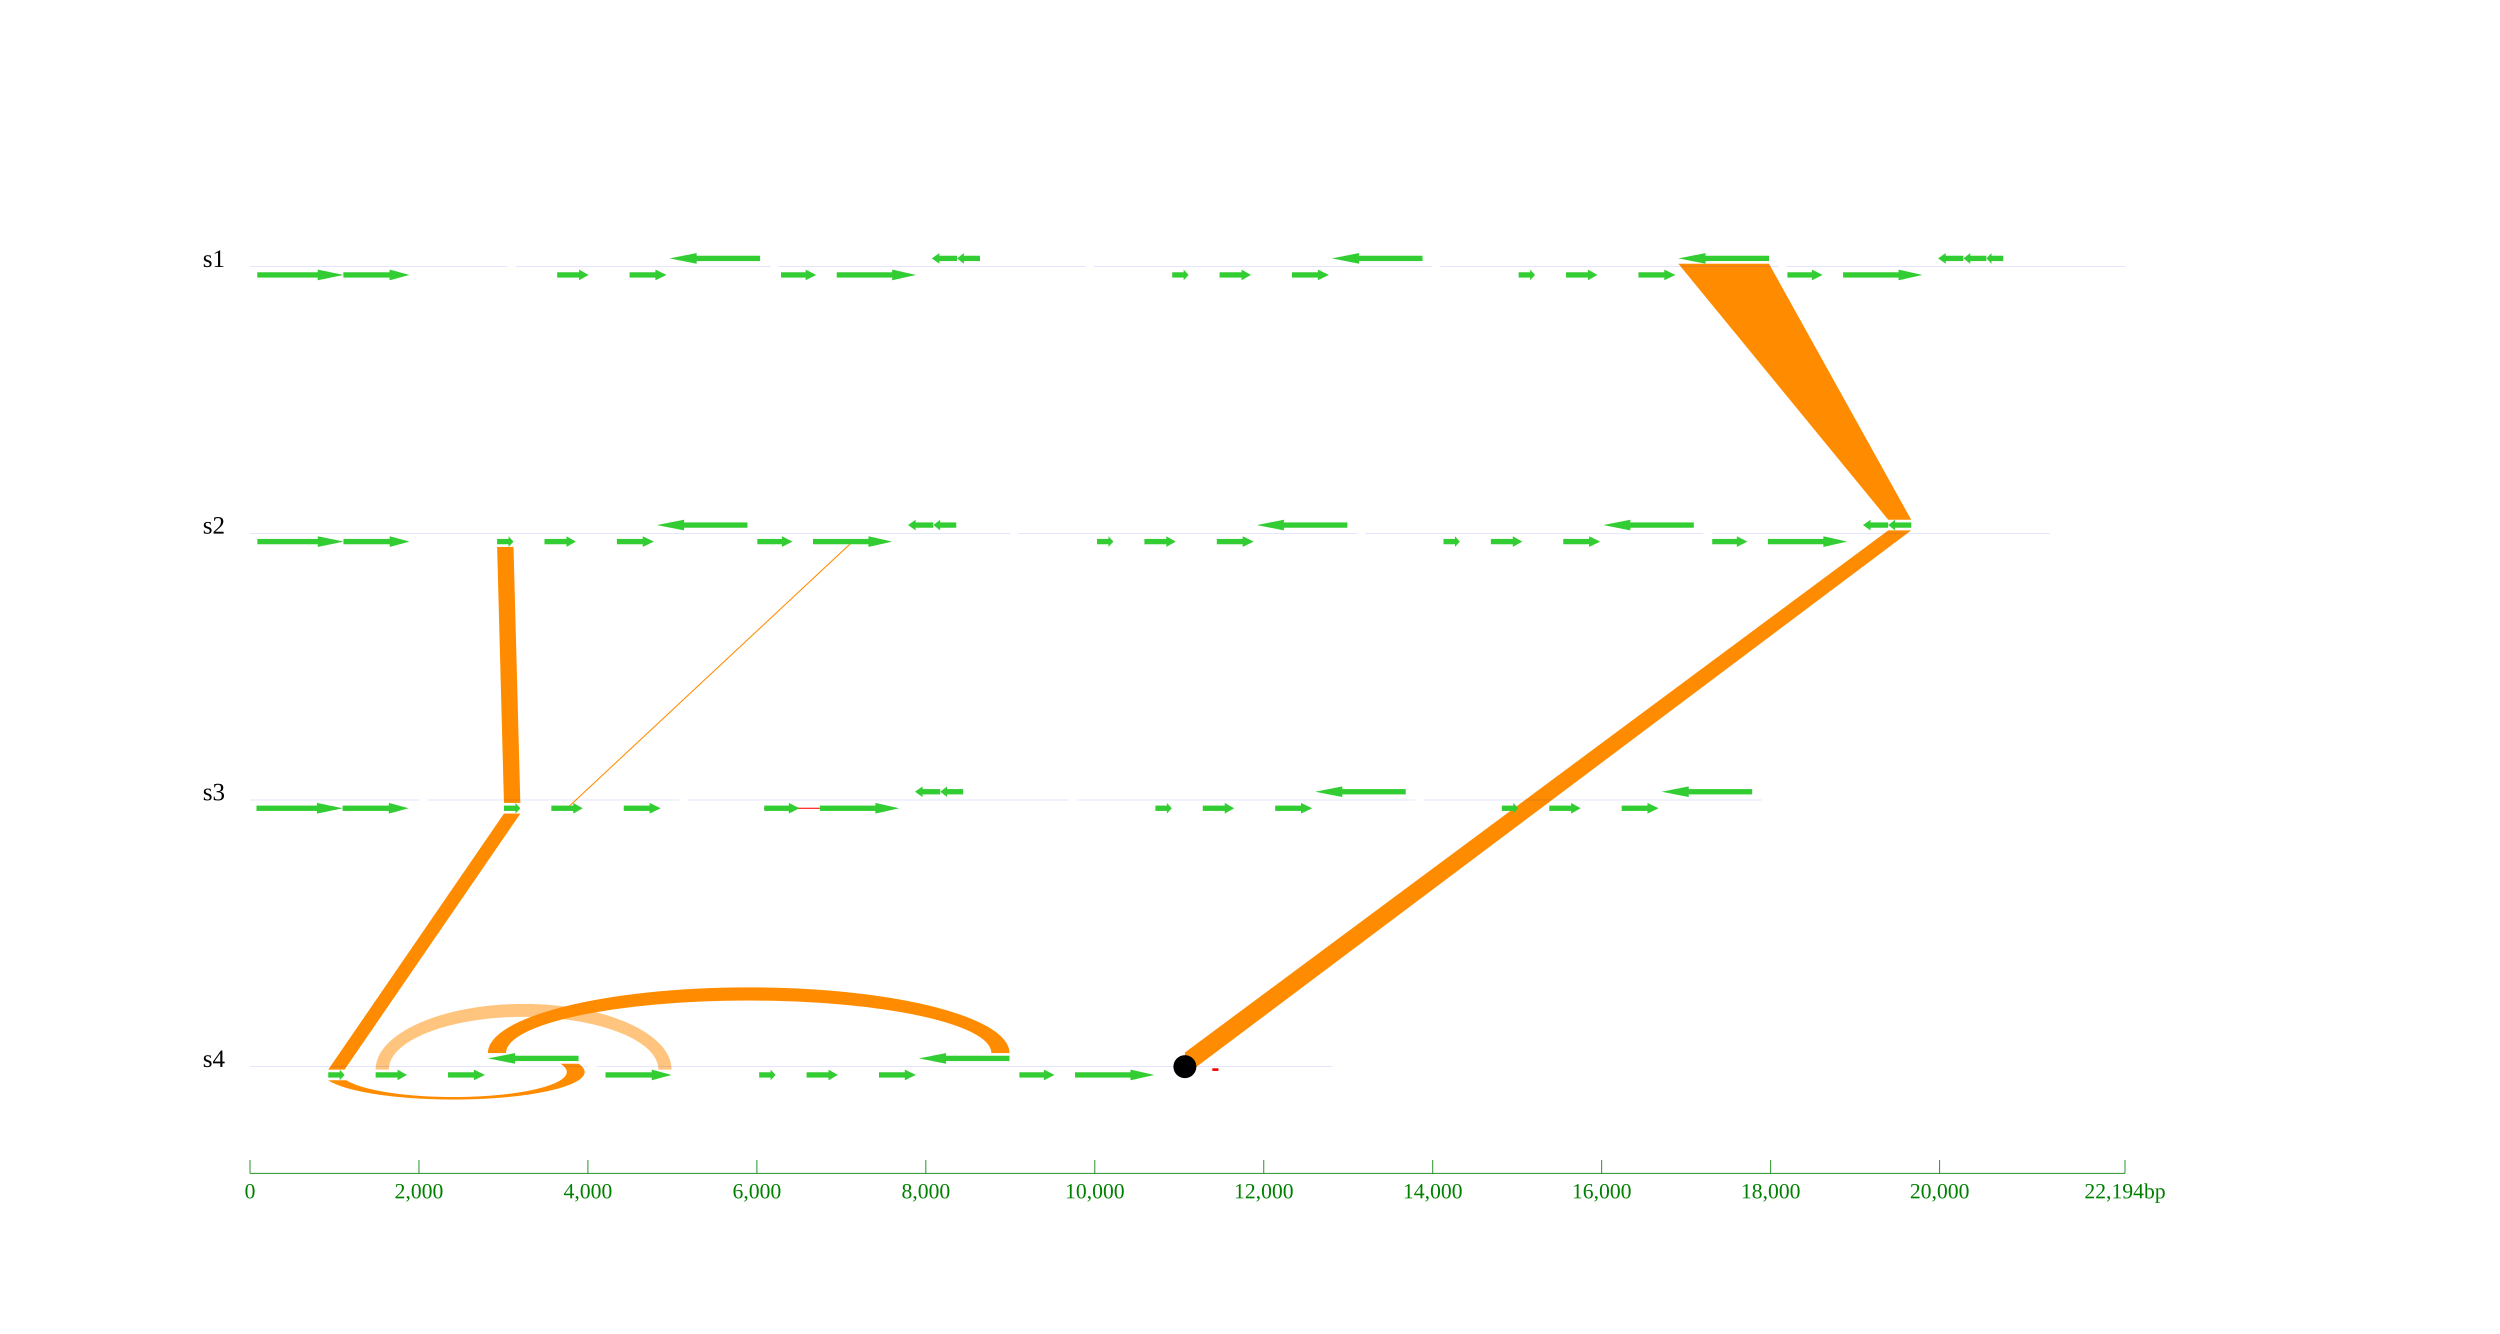
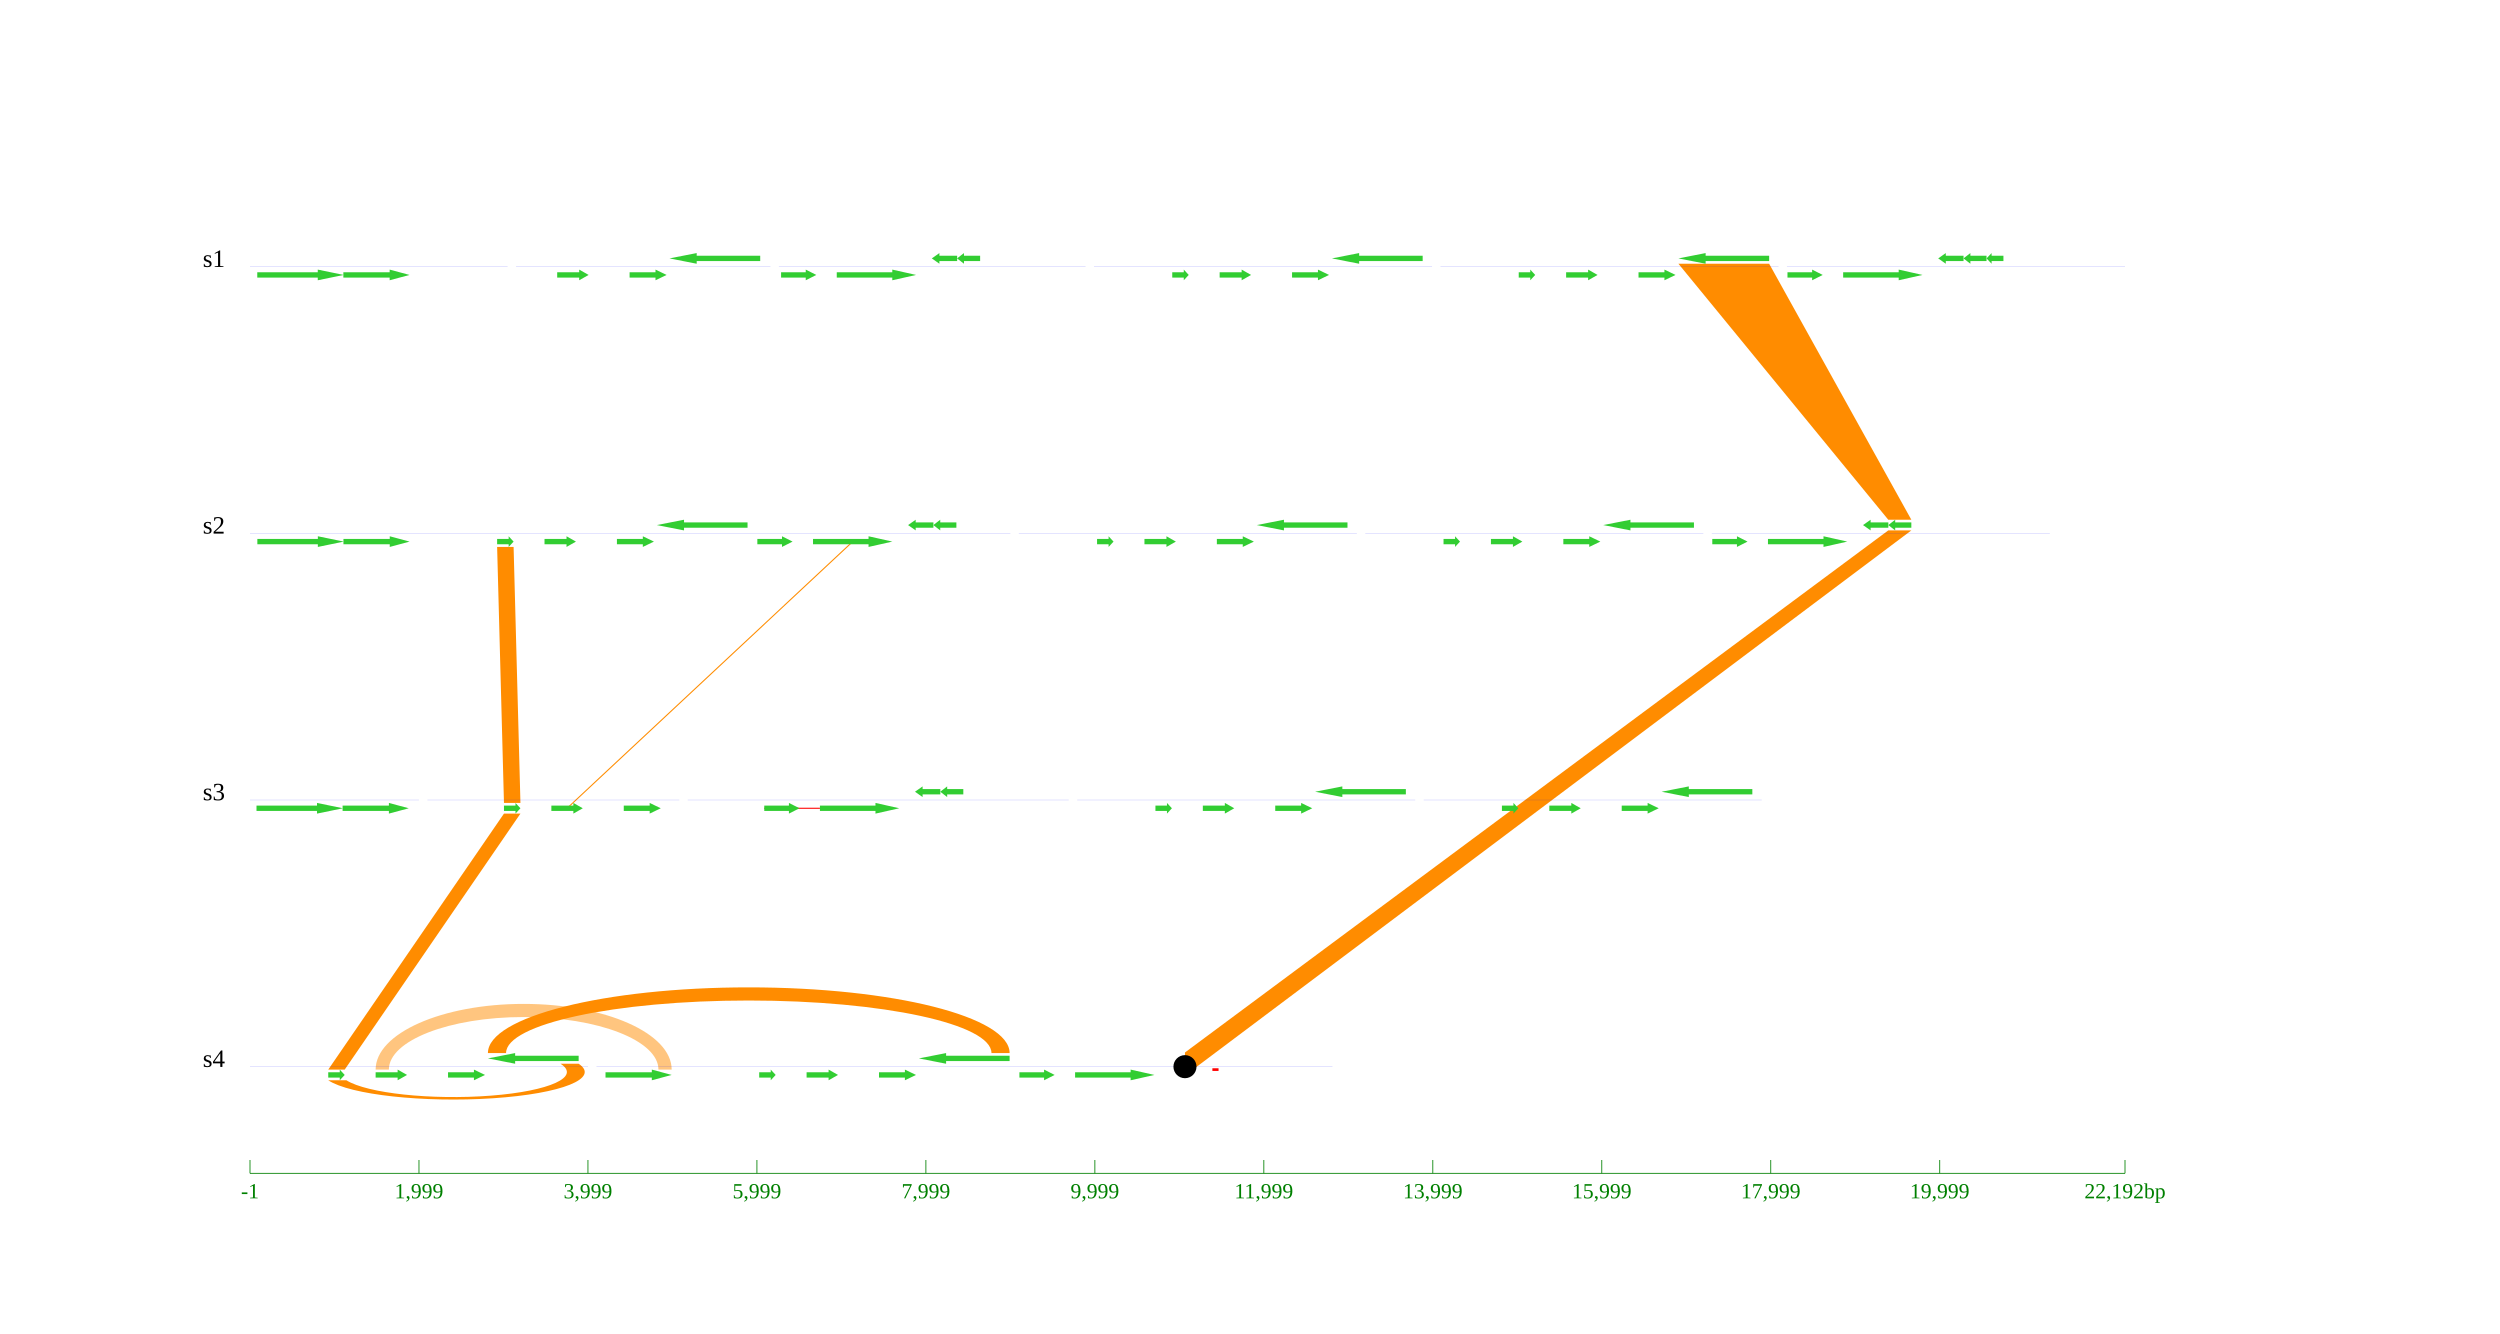
<svg xmlns="http://www.w3.org/2000/svg" version="1.1" width="1500" height="800" style="background-color:white;">
  <text x="135" y="160.16" font-size="15px" fill="black" text-anchor="end">s1</text>
  <text x="135" y="320.16" font-size="15px" fill="black" text-anchor="end">s2</text>
  <text x="135" y="480.16" font-size="15px" fill="black" text-anchor="end">s3</text>
  <text x="135" y="640.16" font-size="15px" fill="black" text-anchor="end">s4</text>
  <line x1="150" y1="704" x2="1275" y2="704" style="stroke:green;stroke-width:0.5" />
  <line x1="150" y1="696" x2="150" y2="704" style="stroke:green;stroke-width:0.5;opacity:1" />
-   <text x="150" y="719" font-size="13px" fill="green" text-anchor="middle" font-family="Times New Roman">0</text>
-   <line x1="251.379" y1="696" x2="251.379" y2="704" style="stroke:green;stroke-width:0.5;opacity:1" />
-   <text x="251.379" y="719" font-size="13px" fill="green" text-anchor="middle" font-family="Times New Roman">2,000</text>
-   <line x1="352.758" y1="696" x2="352.758" y2="704" style="stroke:green;stroke-width:0.5;opacity:1" />
-   <text x="352.758" y="719" font-size="13px" fill="green" text-anchor="middle" font-family="Times New Roman">4,000</text>
-   <line x1="454.136" y1="696" x2="454.136" y2="704" style="stroke:green;stroke-width:0.5;opacity:1" />
-   <text x="454.136" y="719" font-size="13px" fill="green" text-anchor="middle" font-family="Times New Roman">6,000</text>
-   <line x1="555.515" y1="696" x2="555.515" y2="704" style="stroke:green;stroke-width:0.5;opacity:1" />
-   <text x="555.515" y="719" font-size="13px" fill="green" text-anchor="middle" font-family="Times New Roman">8,000</text>
-   <line x1="656.894" y1="696" x2="656.894" y2="704" style="stroke:green;stroke-width:0.5;opacity:1" />
-   <text x="656.894" y="719" font-size="13px" fill="green" text-anchor="middle" font-family="Times New Roman">10,000</text>
-   <line x1="758.273" y1="696" x2="758.273" y2="704" style="stroke:green;stroke-width:0.5;opacity:1" />
-   <text x="758.273" y="719" font-size="13px" fill="green" text-anchor="middle" font-family="Times New Roman">12,000</text>
-   <line x1="859.651" y1="696" x2="859.651" y2="704" style="stroke:green;stroke-width:0.5;opacity:1" />
-   <text x="859.651" y="719" font-size="13px" fill="green" text-anchor="middle" font-family="Times New Roman">14,000</text>
-   <line x1="961.03" y1="696" x2="961.03" y2="704" style="stroke:green;stroke-width:0.5;opacity:1" />
-   <text x="961.03" y="719" font-size="13px" fill="green" text-anchor="middle" font-family="Times New Roman">16,000</text>
-   <line x1="1062.409" y1="696" x2="1062.409" y2="704" style="stroke:green;stroke-width:0.5;opacity:1" />
-   <text x="1062.409" y="719" font-size="13px" fill="green" text-anchor="middle" font-family="Times New Roman">18,000</text>
-   <line x1="1163.788" y1="696" x2="1163.788" y2="704" style="stroke:green;stroke-width:0.5;opacity:1" />
-   <text x="1163.788" y="719" font-size="13px" fill="green" text-anchor="middle" font-family="Times New Roman">20,000</text>
+   <text x="150" y="719" font-size="13px" fill="green" text-anchor="middle" font-family="Times New Roman">-1</text>
+   <line x1="251.383" y1="696" x2="251.383" y2="704" style="stroke:green;stroke-width:0.5;opacity:1" />
+   <text x="251.383" y="719" font-size="13px" fill="green" text-anchor="middle" font-family="Times New Roman">1,999</text>
+   <line x1="352.767" y1="696" x2="352.767" y2="704" style="stroke:green;stroke-width:0.5;opacity:1" />
+   <text x="352.767" y="719" font-size="13px" fill="green" text-anchor="middle" font-family="Times New Roman">3,999</text>
+   <line x1="454.15" y1="696" x2="454.15" y2="704" style="stroke:green;stroke-width:0.5;opacity:1" />
+   <text x="454.15" y="719" font-size="13px" fill="green" text-anchor="middle" font-family="Times New Roman">5,999</text>
+   <line x1="555.533" y1="696" x2="555.533" y2="704" style="stroke:green;stroke-width:0.5;opacity:1" />
+   <text x="555.533" y="719" font-size="13px" fill="green" text-anchor="middle" font-family="Times New Roman">7,999</text>
+   <line x1="656.917" y1="696" x2="656.917" y2="704" style="stroke:green;stroke-width:0.5;opacity:1" />
+   <text x="656.917" y="719" font-size="13px" fill="green" text-anchor="middle" font-family="Times New Roman">9,999</text>
+   <line x1="758.3" y1="696" x2="758.3" y2="704" style="stroke:green;stroke-width:0.5;opacity:1" />
+   <text x="758.3" y="719" font-size="13px" fill="green" text-anchor="middle" font-family="Times New Roman">11,999</text>
+   <line x1="859.683" y1="696" x2="859.683" y2="704" style="stroke:green;stroke-width:0.5;opacity:1" />
+   <text x="859.683" y="719" font-size="13px" fill="green" text-anchor="middle" font-family="Times New Roman">13,999</text>
+   <line x1="961.067" y1="696" x2="961.067" y2="704" style="stroke:green;stroke-width:0.5;opacity:1" />
+   <text x="961.067" y="719" font-size="13px" fill="green" text-anchor="middle" font-family="Times New Roman">15,999</text>
+   <line x1="1062.45" y1="696" x2="1062.45" y2="704" style="stroke:green;stroke-width:0.5;opacity:1" />
+   <text x="1062.45" y="719" font-size="13px" fill="green" text-anchor="middle" font-family="Times New Roman">17,999</text>
+   <line x1="1163.833" y1="696" x2="1163.833" y2="704" style="stroke:green;stroke-width:0.5;opacity:1" />
+   <text x="1163.833" y="719" font-size="13px" fill="green" text-anchor="middle" font-family="Times New Roman">19,999</text>
  <line x1="1275" y1="696" x2="1275" y2="704" style="stroke:green;stroke-width:0.5;opacity:1" />
-   <text x="1275" y="719" font-size="13px" fill="green" text-anchor="middle" font-family="Times New Roman">22,194bp</text>
-   <g>
-     <polygon points="298.266,328.16 308.1,328.16 312.206,481.76 302.372,481.76" style="fill:#FF8C00;stroke:#000000;stroke-width:0;opacity:1" />
-   </g>
-   <g>
-     <path d="M233.303 641.76 L225.375 641.76 A88.782 39.42  0 0 1   402.94 641.76 L395.012 641.76 A80.855 31.536 0 1 0 233.303 641.76 Z" style="fill:#FF8C00;opacity:0.5" />
-   </g>
-   <g>
-     <line x1="458.546" y1="484.96" x2="491.951" y2="484.96" style="fill:red;stroke:red;stroke-width:0.64;opacity:1" />
-   </g>
-   <g>
-     <polygon points="1132.918,318.24 1146.705,318.24 710.929,645.294 710.929,631.506" style="fill:#FF8C00;stroke:#000000;stroke-width:0;opacity:1" />
-   </g>
-   <g>
-     <polygon points="302.372,488.16 312.206,488.16 206.772,641.76 196.938,641.76" style="fill:#FF8C00;stroke:#000000;stroke-width:0;opacity:1" />
-   </g>
-   <g>
-     <path d="M303.619 631.84 L292.741 631.84 A156.478 39.42  0 0 1   605.697 631.84 L594.82 631.84 A145.6 31.536 0 1 0 303.619 631.84 Z" style="fill:#FF8C00;opacity:1" />
-   </g>
-   <g>
-     <line x1="511.567" y1="324.96" x2="340.212" y2="484.96" style="fill:#FF8C00;stroke:#FF8C00;stroke-width:0.64;opacity:1" />
-   </g>
-   <g>
-     <path d="M207.816 648.16 L196.938 648.16 A75.096 15.768  0 1 0   347.131 638.24 L336.253 638.24 A64.218 14.191 0 0 1 207.816 648.16 Z" style="fill:#FF8C00;opacity:1" />
-   </g>
-   <g>
-     <polygon points="1007.005,158.24 1061.395,158.24 1146.705,311.84 1132.918,311.84" style="fill:#FF8C00;stroke:#000000;stroke-width:0;opacity:1" />
-   </g>
-   <g>
-     <rect x="150" y="159.84" width="154.552" height="0.32" style="fill:blue;opacity:0.2" />
-   </g>
-   <g>
-     <rect x="309.621" y="159.84" width="152.626" height="0.32" style="fill:blue;opacity:0.2" />
-   </g>
-   <g>
-     <rect x="467.315" y="159.84" width="184.002" height="0.32" style="fill:blue;opacity:0.2" />
-   </g>
-   <g>
-     <rect x="656.387" y="159.84" width="202.808" height="0.32" style="fill:blue;opacity:0.2" />
-   </g>
-   <g>
-     <rect x="864.264" y="159.84" width="202.808" height="0.32" style="fill:blue;opacity:0.2" />
-   </g>
-   <g>
-     <rect x="1072.141" y="159.84" width="202.808" height="0.32" style="fill:blue;opacity:0.2" />
-   </g>
-   <g>
-     <rect x="150" y="319.84" width="456.204" height="0.32" style="fill:blue;opacity:0.2" />
-   </g>
-   <g>
-     <rect x="611.273" y="319.84" width="202.808" height="0.32" style="fill:blue;opacity:0.2" />
-   </g>
-   <g>
-     <rect x="819.15" y="319.84" width="202.808" height="0.32" style="fill:blue;opacity:0.2" />
-   </g>
-   <g>
-     <rect x="1027.028" y="319.84" width="202.808" height="0.32" style="fill:blue;opacity:0.2" />
-   </g>
-   <g>
-     <rect x="150" y="479.84" width="101.379" height="0.32" style="fill:blue;opacity:0.2" />
-   </g>
-   <g>
-     <rect x="256.448" y="479.84" width="151.105" height="0.32" style="fill:blue;opacity:0.2" />
-   </g>
-   <g>
-     <rect x="412.622" y="479.84" width="228.609" height="0.32" style="fill:blue;opacity:0.2" />
-   </g>
-   <g>
-     <rect x="646.3" y="479.84" width="202.808" height="0.32" style="fill:blue;opacity:0.2" />
-   </g>
-   <g>
-     <rect x="854.177" y="479.84" width="202.808" height="0.32" style="fill:blue;opacity:0.2" />
-   </g>
-   <g>
-     <rect x="150" y="639.84" width="202.808" height="0.32" style="fill:blue;opacity:0.2" />
-   </g>
-   <g>
-     <rect x="357.877" y="639.84" width="354.876" height="0.32" style="fill:blue;opacity:0.2" />
-   </g>
-   <g>
-     <rect x="717.822" y="639.84" width="81.61" height="0.32" style="fill:blue;opacity:0.2" />
-   </g>
-   <g style="fill:none">
-     <polygon points="154.359,163.36 154.359,166.56 190.622,166.56 190.622,168.16 206.164,164.96 190.622,161.76 190.622,163.36" style="fill:rgb(50,205,50);stroke:black;stroke-width:0;opacity:1" />
-   </g>
-   <g style="fill:none">
-     <polygon points="206.012,163.36 206.012,166.56 233.759,166.56 233.759,168.16 245.651,164.96 233.759,161.76 233.759,163.36" style="fill:rgb(50,205,50);stroke:black;stroke-width:0;opacity:1" />
-   </g>
-   <g style="fill:none">
-     <polygon points="334.307,163.36 334.307,166.56 347.471,166.56 347.471,168.16 353.112,164.96 347.471,161.76 347.471,163.36" style="fill:rgb(50,205,50);stroke:black;stroke-width:0;opacity:1" />
-   </g>
-   <g style="fill:none">
-     <polygon points="377.747,163.36 377.747,166.56 393.253,166.56 393.253,168.16 399.899,164.96 393.253,161.76 393.253,163.36" style="fill:rgb(50,205,50);stroke:black;stroke-width:0;opacity:1" />
-   </g>
-   <g style="fill:none">
-     <polygon points="401.673,155.04 417.99,158.24 417.99,156.64 456.062,156.64 456.062,153.44 417.99,153.44 417.99,151.84" style="fill:rgb(50,205,50);stroke:black;stroke-width:0;opacity:1" />
-   </g>
-   <g style="fill:none">
-     <polygon points="468.633,163.36 468.633,166.56 483.394,166.56 483.394,168.16 489.72,164.96 483.394,161.76 483.394,163.36" style="fill:rgb(50,205,50);stroke:black;stroke-width:0;opacity:1" />
-   </g>
-   <g style="fill:none">
-     <polygon points="502.038,163.36 502.038,166.56 535.32,166.56 535.32,168.16 549.584,164.96 535.32,161.76 535.32,163.36" style="fill:rgb(50,205,50);stroke:black;stroke-width:0;opacity:1" />
-   </g>
-   <g style="fill:none">
-     <polygon points="559.063,155.04 563.61,158.24 563.61,156.64 574.219,156.64 574.219,153.44 563.61,153.44 563.61,151.84" style="fill:rgb(50,205,50);stroke:black;stroke-width:0;opacity:1" />
-   </g>
-   <g style="fill:none">
-     <polygon points="574.219,155.04 578.356,158.24 578.356,156.64 588.007,156.64 588.007,153.44 578.356,153.44 578.356,151.84" style="fill:rgb(50,205,50);stroke:black;stroke-width:0;opacity:1" />
-   </g>
-   <g style="fill:none">
-     <polygon points="703.325,163.36 703.325,166.56 710.209,166.56 710.209,168.16 713.159,164.96 710.209,161.76 710.209,163.36" style="fill:rgb(50,205,50);stroke:black;stroke-width:0;opacity:1" />
-   </g>
-   <g style="fill:none">
-     <polygon points="731.762,163.36 731.762,166.56 744.926,166.56 744.926,168.16 750.568,164.96 744.926,161.76 744.926,163.36" style="fill:rgb(50,205,50);stroke:black;stroke-width:0;opacity:1" />
-   </g>
-   <g style="fill:none">
-     <polygon points="775.203,163.36 775.203,166.56 790.709,166.56 790.709,168.16 797.354,164.96 790.709,161.76 790.709,163.36" style="fill:rgb(50,205,50);stroke:black;stroke-width:0;opacity:1" />
-   </g>
-   <g style="fill:none">
-     <polygon points="799.128,155.04 815.445,158.24 815.445,156.64 853.518,156.64 853.518,153.44 815.445,153.44 815.445,151.84" style="fill:rgb(50,205,50);stroke:black;stroke-width:0;opacity:1" />
-   </g>
-   <g style="fill:none">
-     <polygon points="911.202,163.36 911.202,166.56 918.086,166.56 918.086,168.16 921.036,164.96 918.086,161.76 918.086,163.36" style="fill:rgb(50,205,50);stroke:black;stroke-width:0;opacity:1" />
-   </g>
-   <g style="fill:none">
-     <polygon points="939.639,163.36 939.639,166.56 952.803,166.56 952.803,168.16 958.445,164.96 952.803,161.76 952.803,163.36" style="fill:rgb(50,205,50);stroke:black;stroke-width:0;opacity:1" />
-   </g>
-   <g style="fill:none">
-     <polygon points="983.08,163.36 983.08,166.56 998.586,166.56 998.586,168.16 1005.231,164.96 998.586,161.76 998.586,163.36" style="fill:rgb(50,205,50);stroke:black;stroke-width:0;opacity:1" />
-   </g>
-   <g style="fill:none">
-     <polygon points="1007.005,155.04 1023.322,158.24 1023.322,156.64 1061.395,156.64 1061.395,153.44 1023.322,153.44 1023.322,151.84" style="fill:rgb(50,205,50);stroke:black;stroke-width:0;opacity:1" />
-   </g>
-   <g style="fill:none">
-     <polygon points="1072.445,163.36 1072.445,166.56 1087.206,166.56 1087.206,168.16 1093.532,164.96 1087.206,161.76 1087.206,163.36" style="fill:rgb(50,205,50);stroke:black;stroke-width:0;opacity:1" />
-   </g>
-   <g style="fill:none">
-     <polygon points="1105.85,163.36 1105.85,166.56 1139.132,166.56 1139.132,168.16 1153.396,164.96 1139.132,161.76 1139.132,163.36" style="fill:rgb(50,205,50);stroke:black;stroke-width:0;opacity:1" />
-   </g>
-   <g style="fill:none">
-     <polygon points="1162.875,155.04 1167.422,158.24 1167.422,156.64 1178.031,156.64 1178.031,153.44 1167.422,153.44 1167.422,151.84" style="fill:rgb(50,205,50);stroke:black;stroke-width:0;opacity:1" />
-   </g>
-   <g style="fill:none">
-     <polygon points="1178.031,155.04 1182.167,158.24 1182.167,156.64 1191.819,156.64 1191.819,153.44 1182.167,153.44 1182.167,151.84" style="fill:rgb(50,205,50);stroke:black;stroke-width:0;opacity:1" />
-   </g>
-   <g style="fill:none">
-     <polygon points="1191.869,155.04 1194.896,158.24 1194.896,156.64 1201.957,156.64 1201.957,153.44 1194.896,153.44 1194.896,151.84" style="fill:rgb(50,205,50);stroke:black;stroke-width:0;opacity:1" />
-   </g>
-   <g style="fill:none">
-     <polygon points="154.41,323.36 154.41,326.56 190.673,326.56 190.673,328.16 206.215,324.96 190.673,321.76 190.673,323.36" style="fill:rgb(50,205,50);stroke:black;stroke-width:0;opacity:1" />
-   </g>
-   <g style="fill:none">
-     <polygon points="206.062,323.36 206.062,326.56 233.81,326.56 233.81,328.16 245.702,324.96 233.81,321.76 233.81,323.36" style="fill:rgb(50,205,50);stroke:black;stroke-width:0;opacity:1" />
-   </g>
-   <g style="fill:none">
-     <polygon points="298.266,323.36 298.266,326.56 305.15,326.56 305.15,328.16 308.1,324.96 305.15,321.76 305.15,323.36" style="fill:rgb(50,205,50);stroke:black;stroke-width:0;opacity:1" />
-   </g>
-   <g style="fill:none">
-     <polygon points="326.703,323.36 326.703,326.56 339.867,326.56 339.867,328.16 345.509,324.96 339.867,321.76 339.867,323.36" style="fill:rgb(50,205,50);stroke:black;stroke-width:0;opacity:1" />
-   </g>
-   <g style="fill:none">
-     <polygon points="370.144,323.36 370.144,326.56 385.65,326.56 385.65,328.16 392.295,324.96 385.65,321.76 385.65,323.36" style="fill:rgb(50,205,50);stroke:black;stroke-width:0;opacity:1" />
-   </g>
-   <g style="fill:none">
-     <polygon points="394.069,315.04 410.386,318.24 410.386,316.64 448.459,316.64 448.459,313.44 410.386,313.44 410.386,311.84" style="fill:rgb(50,205,50);stroke:black;stroke-width:0;opacity:1" />
-   </g>
-   <g style="fill:none">
-     <polygon points="454.39,323.36 454.39,326.56 469.15,326.56 469.15,328.16 475.476,324.96 469.15,321.76 469.15,323.36" style="fill:rgb(50,205,50);stroke:black;stroke-width:0;opacity:1" />
-   </g>
-   <g style="fill:none">
-     <polygon points="487.794,323.36 487.794,326.56 521.077,326.56 521.077,328.16 535.341,324.96 521.077,321.76 521.077,323.36" style="fill:rgb(50,205,50);stroke:black;stroke-width:0;opacity:1" />
-   </g>
-   <g style="fill:none">
-     <polygon points="544.82,315.04 549.366,318.24 549.366,316.64 559.976,316.64 559.976,313.44 549.366,313.44 549.366,311.84" style="fill:rgb(50,205,50);stroke:black;stroke-width:0;opacity:1" />
-   </g>
-   <g style="fill:none">
-     <polygon points="559.976,315.04 564.112,318.24 564.112,316.64 573.763,316.64 573.763,313.44 564.112,313.44 564.112,311.84" style="fill:rgb(50,205,50);stroke:black;stroke-width:0;opacity:1" />
-   </g>
-   <g style="fill:none">
-     <polygon points="658.212,323.36 658.212,326.56 665.095,326.56 665.095,328.16 668.045,324.96 665.095,321.76 665.095,323.36" style="fill:rgb(50,205,50);stroke:black;stroke-width:0;opacity:1" />
-   </g>
-   <g style="fill:none">
-     <polygon points="686.648,323.36 686.648,326.56 699.812,326.56 699.812,328.16 705.454,324.96 699.812,321.76 699.812,323.36" style="fill:rgb(50,205,50);stroke:black;stroke-width:0;opacity:1" />
-   </g>
-   <g style="fill:none">
-     <polygon points="730.089,323.36 730.089,326.56 745.595,326.56 745.595,328.16 752.24,324.96 745.595,321.76 745.595,323.36" style="fill:rgb(50,205,50);stroke:black;stroke-width:0;opacity:1" />
-   </g>
-   <g style="fill:none">
-     <polygon points="754.015,315.04 770.332,318.24 770.332,316.64 808.404,316.64 808.404,313.44 770.332,313.44 770.332,311.84" style="fill:rgb(50,205,50);stroke:black;stroke-width:0;opacity:1" />
-   </g>
-   <g style="fill:none">
-     <polygon points="866.089,323.36 866.089,326.56 872.972,326.56 872.972,328.16 875.923,324.96 872.972,321.76 872.972,323.36" style="fill:rgb(50,205,50);stroke:black;stroke-width:0;opacity:1" />
-   </g>
-   <g style="fill:none">
-     <polygon points="894.526,323.36 894.526,326.56 907.69,326.56 907.69,328.16 913.331,324.96 907.69,321.76 907.69,323.36" style="fill:rgb(50,205,50);stroke:black;stroke-width:0;opacity:1" />
-   </g>
-   <g style="fill:none">
-     <polygon points="937.966,323.36 937.966,326.56 953.472,326.56 953.472,328.16 960.118,324.96 953.472,321.76 953.472,323.36" style="fill:rgb(50,205,50);stroke:black;stroke-width:0;opacity:1" />
-   </g>
-   <g style="fill:none">
-     <polygon points="961.892,315.04 978.209,318.24 978.209,316.64 1016.281,316.64 1016.281,313.44 978.209,313.44 978.209,311.84" style="fill:rgb(50,205,50);stroke:black;stroke-width:0;opacity:1" />
-   </g>
-   <g style="fill:none">
-     <polygon points="1027.332,323.36 1027.332,326.56 1042.092,326.56 1042.092,328.16 1048.418,324.96 1042.092,321.76 1042.092,323.36" style="fill:rgb(50,205,50);stroke:black;stroke-width:0;opacity:1" />
-   </g>
-   <g style="fill:none">
-     <polygon points="1060.736,323.36 1060.736,326.56 1094.019,326.56 1094.019,328.16 1108.283,324.96 1094.019,321.76 1094.019,323.36" style="fill:rgb(50,205,50);stroke:black;stroke-width:0;opacity:1" />
-   </g>
-   <g style="fill:none">
-     <polygon points="1117.762,315.04 1122.308,318.24 1122.308,316.64 1132.918,316.64 1132.918,313.44 1122.308,313.44 1122.308,311.84" style="fill:rgb(50,205,50);stroke:black;stroke-width:0;opacity:1" />
-   </g>
-   <g style="fill:none">
-     <polygon points="1132.918,315.04 1137.054,318.24 1137.054,316.64 1146.705,316.64 1146.705,313.44 1137.054,313.44 1137.054,311.84" style="fill:rgb(50,205,50);stroke:black;stroke-width:0;opacity:1" />
-   </g>
-   <g style="fill:none">
-     <polygon points="153.903,483.36 153.903,486.56 190.166,486.56 190.166,488.16 205.708,484.96 190.166,481.76 190.166,483.36" style="fill:rgb(50,205,50);stroke:black;stroke-width:0;opacity:1" />
-   </g>
-   <g style="fill:none">
-     <polygon points="205.556,483.36 205.556,486.56 233.303,486.56 233.303,488.16 245.195,484.96 233.303,481.76 233.303,483.36" style="fill:rgb(50,205,50);stroke:black;stroke-width:0;opacity:1" />
-   </g>
-   <g style="fill:none">
-     <polygon points="302.372,483.36 302.372,486.56 309.256,486.56 309.256,488.16 312.206,484.96 309.256,481.76 309.256,483.36" style="fill:rgb(50,205,50);stroke:black;stroke-width:0;opacity:1" />
-   </g>
-   <g style="fill:none">
-     <polygon points="330.809,483.36 330.809,486.56 343.973,486.56 343.973,488.16 349.615,484.96 343.973,481.76 343.973,483.36" style="fill:rgb(50,205,50);stroke:black;stroke-width:0;opacity:1" />
-   </g>
-   <g style="fill:none">
-     <polygon points="374.25,483.36 374.25,486.56 389.756,486.56 389.756,488.16 396.401,484.96 389.756,481.76 389.756,483.36" style="fill:rgb(50,205,50);stroke:black;stroke-width:0;opacity:1" />
-   </g>
-   <g style="fill:none">
-     <polygon points="458.546,483.36 458.546,486.56 473.307,486.56 473.307,488.16 479.633,484.96 473.307,481.76 473.307,483.36" style="fill:rgb(50,205,50);stroke:black;stroke-width:0;opacity:1" />
-   </g>
-   <g style="fill:none">
-     <polygon points="491.951,483.36 491.951,486.56 525.233,486.56 525.233,488.16 539.497,484.96 525.233,481.76 525.233,483.36" style="fill:rgb(50,205,50);stroke:black;stroke-width:0;opacity:1" />
-   </g>
-   <g style="fill:none">
-     <polygon points="548.976,475.04 553.523,478.24 553.523,476.64 564.132,476.64 564.132,473.44 553.523,473.44 553.523,471.84" style="fill:rgb(50,205,50);stroke:black;stroke-width:0;opacity:1" />
-   </g>
-   <g style="fill:none">
-     <polygon points="564.132,475.04 568.268,478.24 568.268,476.64 577.92,476.64 577.92,473.44 568.268,473.44 568.268,471.84" style="fill:rgb(50,205,50);stroke:black;stroke-width:0;opacity:1" />
-   </g>
-   <g style="fill:none">
-     <polygon points="693.238,483.36 693.238,486.56 700.122,486.56 700.122,488.16 703.072,484.96 700.122,481.76 700.122,483.36" style="fill:rgb(50,205,50);stroke:black;stroke-width:0;opacity:1" />
-   </g>
-   <g style="fill:none">
-     <polygon points="721.675,483.36 721.675,486.56 734.839,486.56 734.839,488.16 740.481,484.96 734.839,481.76 734.839,483.36" style="fill:rgb(50,205,50);stroke:black;stroke-width:0;opacity:1" />
-   </g>
-   <g style="fill:none">
-     <polygon points="765.116,483.36 765.116,486.56 780.621,486.56 780.621,488.16 787.267,484.96 780.621,481.76 780.621,483.36" style="fill:rgb(50,205,50);stroke:black;stroke-width:0;opacity:1" />
-   </g>
-   <g style="fill:none">
-     <polygon points="789.041,475.04 805.358,478.24 805.358,476.64 843.431,476.64 843.431,473.44 805.358,473.44 805.358,471.84" style="fill:rgb(50,205,50);stroke:black;stroke-width:0;opacity:1" />
-   </g>
-   <g style="fill:none">
-     <polygon points="901.115,483.36 901.115,486.56 907.999,486.56 907.999,488.16 910.949,484.96 907.999,481.76 907.999,483.36" style="fill:rgb(50,205,50);stroke:black;stroke-width:0;opacity:1" />
-   </g>
-   <g style="fill:none">
-     <polygon points="929.552,483.36 929.552,486.56 942.716,486.56 942.716,488.16 948.358,484.96 942.716,481.76 942.716,483.36" style="fill:rgb(50,205,50);stroke:black;stroke-width:0;opacity:1" />
-   </g>
-   <g style="fill:none">
-     <polygon points="972.993,483.36 972.993,486.56 988.499,486.56 988.499,488.16 995.144,484.96 988.499,481.76 988.499,483.36" style="fill:rgb(50,205,50);stroke:black;stroke-width:0;opacity:1" />
-   </g>
-   <g style="fill:none">
-     <polygon points="996.918,475.04 1013.235,478.24 1013.235,476.64 1051.308,476.64 1051.308,473.44 1013.235,473.44 1013.235,471.84" style="fill:rgb(50,205,50);stroke:black;stroke-width:0;opacity:1" />
-   </g>
-   <g style="fill:none">
-     <polygon points="196.938,643.36 196.938,646.56 203.822,646.56 203.822,648.16 206.772,644.96 203.822,641.76 203.822,643.36" style="fill:rgb(50,205,50);stroke:black;stroke-width:0;opacity:1" />
-   </g>
-   <g style="fill:none">
-     <polygon points="225.375,643.36 225.375,646.56 238.539,646.56 238.539,648.16 244.181,644.96 238.539,641.76 238.539,643.36" style="fill:rgb(50,205,50);stroke:black;stroke-width:0;opacity:1" />
-   </g>
-   <g style="fill:none">
-     <polygon points="268.816,643.36 268.816,646.56 284.322,646.56 284.322,648.16 290.967,644.96 284.322,641.76 284.322,643.36" style="fill:rgb(50,205,50);stroke:black;stroke-width:0;opacity:1" />
-   </g>
-   <g style="fill:none">
-     <polygon points="292.741,635.04 309.058,638.24 309.058,636.64 347.131,636.64 347.131,633.44 309.058,633.44 309.058,631.84" style="fill:rgb(50,205,50);stroke:black;stroke-width:0;opacity:1" />
-   </g>
-   <g style="fill:none">
-     <polygon points="363.301,643.36 363.301,646.56 391.048,646.56 391.048,648.16 402.94,644.96 391.048,641.76 391.048,643.36" style="fill:rgb(50,205,50);stroke:black;stroke-width:0;opacity:1" />
-   </g>
-   <g style="fill:none">
-     <polygon points="455.505,643.36 455.505,646.56 462.388,646.56 462.388,648.16 465.339,644.96 462.388,641.76 462.388,643.36" style="fill:rgb(50,205,50);stroke:black;stroke-width:0;opacity:1" />
-   </g>
-   <g style="fill:none">
-     <polygon points="483.942,643.36 483.942,646.56 497.106,646.56 497.106,648.16 502.747,644.96 497.106,641.76 497.106,643.36" style="fill:rgb(50,205,50);stroke:black;stroke-width:0;opacity:1" />
-   </g>
-   <g style="fill:none">
-     <polygon points="527.382,643.36 527.382,646.56 542.888,646.56 542.888,648.16 549.534,644.96 542.888,641.76 542.888,643.36" style="fill:rgb(50,205,50);stroke:black;stroke-width:0;opacity:1" />
-   </g>
-   <g style="fill:none">
-     <polygon points="551.308,635.04 567.625,638.24 567.625,636.64 605.697,636.64 605.697,633.44 567.625,633.44 567.625,631.84" style="fill:rgb(50,205,50);stroke:black;stroke-width:0;opacity:1" />
-   </g>
-   <g style="fill:none">
-     <polygon points="611.628,643.36 611.628,646.56 626.389,646.56 626.389,648.16 632.715,644.96 626.389,641.76 626.389,643.36" style="fill:rgb(50,205,50);stroke:black;stroke-width:0;opacity:1" />
-   </g>
-   <g style="fill:none">
-     <polygon points="645.032,643.36 645.032,646.56 678.315,646.56 678.315,648.16 692.579,644.96 678.315,641.76 678.315,643.36" style="fill:rgb(50,205,50);stroke:black;stroke-width:0;opacity:1" />
-   </g>
-   <g style="fill:none">
-     <circle cx="710.929" cy="640" r="6.894" stroke="black" stroke-width="0" fill="black" style="opacity:1" />
-   </g>
-   <g style="fill:none">
-     <polygon points="727.403,640.96 727.403,642.56 731.052,642.56 731.052,640.96 " style="fill:red;stroke:black;stroke-width:0;opacity:1" />
+   <text x="1275" y="719" font-size="13px" fill="green" text-anchor="middle" font-family="Times New Roman">22,192bp</text>
+   <g>
+     <polygon points="298.273,328.16 308.158,328.16 312.264,481.76 302.379,481.76" style="fill:#FF8C00;stroke:#000000;stroke-width:0;opacity:1" />
+   </g>
+   <g>
+     <path d="M233.317 641.76 L225.378 641.76 A88.812 39.42  0 0 1   403.002 641.76 L395.064 641.76 A80.873 31.536 0 1 0 233.317 641.76 Z" style="fill:#FF8C00;opacity:0.5" />
+   </g>
+   <g>
+     <line x1="458.56" y1="484.96" x2="491.966" y2="484.96" style="fill:red;stroke:red;stroke-width:0.64;opacity:1" />
+   </g>
+   <g>
+     <polygon points="1132.962,318.24 1146.801,318.24 710.979,645.319 710.979,631.481" style="fill:#FF8C00;stroke:#000000;stroke-width:0;opacity:1" />
+   </g>
+   <g>
+     <polygon points="302.379,488.16 312.264,488.16 206.825,641.76 196.94,641.76" style="fill:#FF8C00;stroke:#000000;stroke-width:0;opacity:1" />
+   </g>
+   <g>
+     <path d="M303.636 631.84 L292.748 631.84 A156.51 39.42  0 0 1   605.769 631.84 L594.88 631.84 A145.622 31.536 0 1 0 303.636 631.84 Z" style="fill:#FF8C00;opacity:1" />
+   </g>
+   <g>
+     <line x1="511.609" y1="324.96" x2="340.246" y2="484.96" style="fill:#FF8C00;stroke:#FF8C00;stroke-width:0.64;opacity:1" />
+   </g>
+   <g>
+     <path d="M207.829 648.16 L196.94 648.16 A75.125 15.768  0 1 0   347.191 638.24 L336.302 638.24 A64.236 14.191 0 0 1 207.829 648.16 Z" style="fill:#FF8C00;opacity:1" />
+   </g>
+   <g>
+     <polygon points="1007.044,158.24 1061.487,158.24 1146.801,311.84 1132.962,311.84" style="fill:#FF8C00;stroke:#000000;stroke-width:0;opacity:1" />
+   </g>
+   <g>
+     <rect x="150" y="159.84" width="154.559" height="0.32" style="fill:blue;opacity:0.2" />
+   </g>
+   <g>
+     <rect x="309.628" y="159.84" width="152.633" height="0.32" style="fill:blue;opacity:0.2" />
+   </g>
+   <g>
+     <rect x="467.33" y="159.84" width="184.011" height="0.32" style="fill:blue;opacity:0.2" />
+   </g>
+   <g>
+     <rect x="656.41" y="159.84" width="202.817" height="0.32" style="fill:blue;opacity:0.2" />
+   </g>
+   <g>
+     <rect x="864.296" y="159.84" width="202.817" height="0.32" style="fill:blue;opacity:0.2" />
+   </g>
+   <g>
+     <rect x="1072.183" y="159.84" width="202.817" height="0.32" style="fill:blue;opacity:0.2" />
+   </g>
+   <g>
+     <rect x="150" y="319.84" width="456.225" height="0.32" style="fill:blue;opacity:0.2" />
+   </g>
+   <g>
+     <rect x="611.294" y="319.84" width="202.817" height="0.32" style="fill:blue;opacity:0.2" />
+   </g>
+   <g>
+     <rect x="819.181" y="319.84" width="202.817" height="0.32" style="fill:blue;opacity:0.2" />
+   </g>
+   <g>
+     <rect x="1027.067" y="319.84" width="202.817" height="0.32" style="fill:blue;opacity:0.2" />
+   </g>
+   <g>
+     <rect x="150" y="479.84" width="101.383" height="0.32" style="fill:blue;opacity:0.2" />
+   </g>
+   <g>
+     <rect x="256.452" y="479.84" width="151.112" height="0.32" style="fill:blue;opacity:0.2" />
+   </g>
+   <g>
+     <rect x="412.633" y="479.84" width="228.619" height="0.32" style="fill:blue;opacity:0.2" />
+   </g>
+   <g>
+     <rect x="646.322" y="479.84" width="202.817" height="0.32" style="fill:blue;opacity:0.2" />
+   </g>
+   <g>
+     <rect x="854.209" y="479.84" width="202.817" height="0.32" style="fill:blue;opacity:0.2" />
+   </g>
+   <g>
+     <rect x="150" y="639.84" width="202.817" height="0.32" style="fill:blue;opacity:0.2" />
+   </g>
+   <g>
+     <rect x="357.886" y="639.84" width="354.892" height="0.32" style="fill:blue;opacity:0.2" />
+   </g>
+   <g>
+     <rect x="717.848" y="639.84" width="81.614" height="0.32" style="fill:blue;opacity:0.2" />
+   </g>
+   <g>
+     <polygon points="154.359,163.36 154.359,166.56 190.66,166.56 190.66,168.16 206.217,164.96 190.66,161.76 190.66,163.36" style="fill:rgb(50,205,50);stroke:black;stroke-width:0;opacity:1" />
+   </g>
+   <g>
+     <polygon points="206.014,163.36 206.014,166.56 233.798,166.56 233.798,168.16 245.706,164.96 233.798,161.76 233.798,163.36" style="fill:rgb(50,205,50);stroke:black;stroke-width:0;opacity:1" />
+   </g>
+   <g>
+     <polygon points="334.315,163.36 334.315,166.56 347.515,166.56 347.515,168.16 353.172,164.96 347.515,161.76 347.515,163.36" style="fill:rgb(50,205,50);stroke:black;stroke-width:0;opacity:1" />
+   </g>
+   <g>
+     <polygon points="377.758,163.36 377.758,166.56 393.3,166.56 393.3,168.16 399.961,164.96 393.3,161.76 393.3,163.36" style="fill:rgb(50,205,50);stroke:black;stroke-width:0;opacity:1" />
+   </g>
+   <g>
+     <polygon points="401.684,155.04 418.017,158.24 418.017,156.64 456.127,156.64 456.127,153.44 418.017,153.44 418.017,151.84" style="fill:rgb(50,205,50);stroke:black;stroke-width:0;opacity:1" />
+   </g>
+   <g>
+     <polygon points="468.648,163.36 468.648,166.56 483.445,166.56 483.445,168.16 489.786,164.96 483.445,161.76 483.445,163.36" style="fill:rgb(50,205,50);stroke:black;stroke-width:0;opacity:1" />
+   </g>
+   <g>
+     <polygon points="502.054,163.36 502.054,166.56 535.373,166.56 535.373,168.16 549.653,164.96 535.373,161.76 535.373,163.36" style="fill:rgb(50,205,50);stroke:black;stroke-width:0;opacity:1" />
+   </g>
+   <g>
+     <polygon points="559.082,155.04 563.644,158.24 563.644,156.64 574.289,156.64 574.289,153.44 563.644,153.44 563.644,151.84" style="fill:rgb(50,205,50);stroke:black;stroke-width:0;opacity:1" />
+   </g>
+   <g>
+     <polygon points="574.238,155.04 578.39,158.24 578.39,156.64 588.077,156.64 588.077,153.44 578.39,153.44 578.39,151.84" style="fill:rgb(50,205,50);stroke:black;stroke-width:0;opacity:1" />
+   </g>
+   <g>
+     <polygon points="703.35,163.36 703.35,166.56 710.27,166.56 710.27,168.16 713.235,164.96 710.27,161.76 710.27,163.36" style="fill:rgb(50,205,50);stroke:black;stroke-width:0;opacity:1" />
+   </g>
+   <g>
+     <polygon points="731.788,163.36 731.788,166.56 744.988,166.56 744.988,168.16 750.645,164.96 744.988,161.76 744.988,163.36" style="fill:rgb(50,205,50);stroke:black;stroke-width:0;opacity:1" />
+   </g>
+   <g>
+     <polygon points="775.231,163.36 775.231,166.56 790.773,166.56 790.773,168.16 797.434,164.96 790.773,161.76 790.773,163.36" style="fill:rgb(50,205,50);stroke:black;stroke-width:0;opacity:1" />
+   </g>
+   <g>
+     <polygon points="799.157,155.04 815.49,158.24 815.49,156.64 853.6,156.64 853.6,153.44 815.49,153.44 815.49,151.84" style="fill:rgb(50,205,50);stroke:black;stroke-width:0;opacity:1" />
+   </g>
+   <g>
+     <polygon points="911.237,163.36 911.237,166.56 918.156,166.56 918.156,168.16 921.122,164.96 918.156,161.76 918.156,163.36" style="fill:rgb(50,205,50);stroke:black;stroke-width:0;opacity:1" />
+   </g>
+   <g>
+     <polygon points="939.675,163.36 939.675,166.56 952.875,166.56 952.875,168.16 958.532,164.96 952.875,161.76 952.875,163.36" style="fill:rgb(50,205,50);stroke:black;stroke-width:0;opacity:1" />
+   </g>
+   <g>
+     <polygon points="983.117,163.36 983.117,166.56 998.659,166.56 998.659,168.16 1005.32,164.96 998.659,161.76 998.659,163.36" style="fill:rgb(50,205,50);stroke:black;stroke-width:0;opacity:1" />
+   </g>
+   <g>
+     <polygon points="1007.044,155.04 1023.377,158.24 1023.377,156.64 1061.487,156.64 1061.487,153.44 1023.377,153.44 1023.377,151.84" style="fill:rgb(50,205,50);stroke:black;stroke-width:0;opacity:1" />
+   </g>
+   <g>
+     <polygon points="1072.487,163.36 1072.487,166.56 1087.284,166.56 1087.284,168.16 1093.625,164.96 1087.284,161.76 1087.284,163.36" style="fill:rgb(50,205,50);stroke:black;stroke-width:0;opacity:1" />
+   </g>
+   <g>
+     <polygon points="1105.893,163.36 1105.893,166.56 1139.212,166.56 1139.212,168.16 1153.492,164.96 1139.212,161.76 1139.212,163.36" style="fill:rgb(50,205,50);stroke:black;stroke-width:0;opacity:1" />
+   </g>
+   <g>
+     <polygon points="1162.921,155.04 1167.483,158.24 1167.483,156.64 1178.128,156.64 1178.128,153.44 1167.483,153.44 1167.483,151.84" style="fill:rgb(50,205,50);stroke:black;stroke-width:0;opacity:1" />
+   </g>
+   <g>
+     <polygon points="1178.078,155.04 1182.229,158.24 1182.229,156.64 1191.916,156.64 1191.916,153.44 1182.229,153.44 1182.229,151.84" style="fill:rgb(50,205,50);stroke:black;stroke-width:0;opacity:1" />
+   </g>
+   <g>
+     <polygon points="1191.916,155.04 1194.958,158.24 1194.958,156.64 1202.055,156.64 1202.055,153.44 1194.958,153.44 1194.958,151.84" style="fill:rgb(50,205,50);stroke:black;stroke-width:0;opacity:1" />
+   </g>
+   <g>
+     <polygon points="154.41,323.36 154.41,326.56 190.71,326.56 190.71,328.16 206.268,324.96 190.71,321.76 190.71,323.36" style="fill:rgb(50,205,50);stroke:black;stroke-width:0;opacity:1" />
+   </g>
+   <g>
+     <polygon points="206.065,323.36 206.065,326.56 233.849,326.56 233.849,328.16 245.757,324.96 233.849,321.76 233.849,323.36" style="fill:rgb(50,205,50);stroke:black;stroke-width:0;opacity:1" />
+   </g>
+   <g>
+     <polygon points="298.273,323.36 298.273,326.56 305.193,326.56 305.193,328.16 308.158,324.96 305.193,321.76 305.193,323.36" style="fill:rgb(50,205,50);stroke:black;stroke-width:0;opacity:1" />
+   </g>
+   <g>
+     <polygon points="326.711,323.36 326.711,326.56 339.911,326.56 339.911,328.16 345.568,324.96 339.911,321.76 339.911,323.36" style="fill:rgb(50,205,50);stroke:black;stroke-width:0;opacity:1" />
+   </g>
+   <g>
+     <polygon points="370.154,323.36 370.154,326.56 385.696,326.56 385.696,328.16 392.357,324.96 385.696,321.76 385.696,323.36" style="fill:rgb(50,205,50);stroke:black;stroke-width:0;opacity:1" />
+   </g>
+   <g>
+     <polygon points="394.08,315.04 410.413,318.24 410.413,316.64 448.523,316.64 448.523,313.44 410.413,313.44 410.413,311.84" style="fill:rgb(50,205,50);stroke:black;stroke-width:0;opacity:1" />
+   </g>
+   <g>
+     <polygon points="454.403,323.36 454.403,326.56 469.2,326.56 469.2,328.16 475.542,324.96 469.2,321.76 469.2,323.36" style="fill:rgb(50,205,50);stroke:black;stroke-width:0;opacity:1" />
+   </g>
+   <g>
+     <polygon points="487.809,323.36 487.809,326.56 521.129,326.56 521.129,328.16 535.409,324.96 521.129,321.76 521.129,323.36" style="fill:rgb(50,205,50);stroke:black;stroke-width:0;opacity:1" />
+   </g>
+   <g>
+     <polygon points="544.837,315.04 549.4,318.24 549.4,316.64 560.045,316.64 560.045,313.44 549.4,313.44 549.4,311.84" style="fill:rgb(50,205,50);stroke:black;stroke-width:0;opacity:1" />
+   </g>
+   <g>
+     <polygon points="559.994,315.04 564.146,318.24 564.146,316.64 573.833,316.64 573.833,313.44 564.146,313.44 564.146,311.84" style="fill:rgb(50,205,50);stroke:black;stroke-width:0;opacity:1" />
+   </g>
+   <g>
+     <polygon points="658.235,323.36 658.235,326.56 665.154,326.56 665.154,328.16 668.119,324.96 665.154,321.76 665.154,323.36" style="fill:rgb(50,205,50);stroke:black;stroke-width:0;opacity:1" />
+   </g>
+   <g>
+     <polygon points="686.673,323.36 686.673,326.56 699.873,326.56 699.873,328.16 705.53,324.96 699.873,321.76 699.873,323.36" style="fill:rgb(50,205,50);stroke:black;stroke-width:0;opacity:1" />
+   </g>
+   <g>
+     <polygon points="730.115,323.36 730.115,326.56 745.657,326.56 745.657,328.16 752.318,324.96 745.657,321.76 745.657,323.36" style="fill:rgb(50,205,50);stroke:black;stroke-width:0;opacity:1" />
+   </g>
+   <g>
+     <polygon points="754.042,315.04 770.375,318.24 770.375,316.64 808.485,316.64 808.485,313.44 770.375,313.44 770.375,311.84" style="fill:rgb(50,205,50);stroke:black;stroke-width:0;opacity:1" />
+   </g>
+   <g>
+     <polygon points="866.121,323.36 866.121,326.56 873.04,326.56 873.04,328.16 876.006,324.96 873.04,321.76 873.04,323.36" style="fill:rgb(50,205,50);stroke:black;stroke-width:0;opacity:1" />
+   </g>
+   <g>
+     <polygon points="894.559,323.36 894.559,326.56 907.759,326.56 907.759,328.16 913.416,324.96 907.759,321.76 907.759,323.36" style="fill:rgb(50,205,50);stroke:black;stroke-width:0;opacity:1" />
+   </g>
+   <g>
+     <polygon points="938.002,323.36 938.002,326.56 953.544,326.56 953.544,328.16 960.205,324.96 953.544,321.76 953.544,323.36" style="fill:rgb(50,205,50);stroke:black;stroke-width:0;opacity:1" />
+   </g>
+   <g>
+     <polygon points="961.928,315.04 978.261,318.24 978.261,316.64 1016.371,316.64 1016.371,313.44 978.261,313.44 978.261,311.84" style="fill:rgb(50,205,50);stroke:black;stroke-width:0;opacity:1" />
+   </g>
+   <g>
+     <polygon points="1027.371,323.36 1027.371,326.56 1042.168,326.56 1042.168,328.16 1048.51,324.96 1042.168,321.76 1042.168,323.36" style="fill:rgb(50,205,50);stroke:black;stroke-width:0;opacity:1" />
+   </g>
+   <g>
+     <polygon points="1060.777,323.36 1060.777,326.56 1094.097,326.56 1094.097,328.16 1108.377,324.96 1094.097,321.76 1094.097,323.36" style="fill:rgb(50,205,50);stroke:black;stroke-width:0;opacity:1" />
+   </g>
+   <g>
+     <polygon points="1117.805,315.04 1122.367,318.24 1122.367,316.64 1133.013,316.64 1133.013,313.44 1122.367,313.44 1122.367,311.84" style="fill:rgb(50,205,50);stroke:black;stroke-width:0;opacity:1" />
+   </g>
+   <g>
+     <polygon points="1132.962,315.04 1137.114,318.24 1137.114,316.64 1146.801,316.64 1146.801,313.44 1137.114,313.44 1137.114,311.84" style="fill:rgb(50,205,50);stroke:black;stroke-width:0;opacity:1" />
+   </g>
+   <g>
+     <polygon points="153.903,483.36 153.903,486.56 190.204,486.56 190.204,488.16 205.761,484.96 190.204,481.76 190.204,483.36" style="fill:rgb(50,205,50);stroke:black;stroke-width:0;opacity:1" />
+   </g>
+   <g>
+     <polygon points="205.558,483.36 205.558,486.56 233.342,486.56 233.342,488.16 245.25,484.96 233.342,481.76 233.342,483.36" style="fill:rgb(50,205,50);stroke:black;stroke-width:0;opacity:1" />
+   </g>
+   <g>
+     <polygon points="302.379,483.36 302.379,486.56 309.299,486.56 309.299,488.16 312.264,484.96 309.299,481.76 309.299,483.36" style="fill:rgb(50,205,50);stroke:black;stroke-width:0;opacity:1" />
+   </g>
+   <g>
+     <polygon points="330.817,483.36 330.817,486.56 344.017,486.56 344.017,488.16 349.674,484.96 344.017,481.76 344.017,483.36" style="fill:rgb(50,205,50);stroke:black;stroke-width:0;opacity:1" />
+   </g>
+   <g>
+     <polygon points="374.26,483.36 374.26,486.56 389.802,486.56 389.802,488.16 396.463,484.96 389.802,481.76 389.802,483.36" style="fill:rgb(50,205,50);stroke:black;stroke-width:0;opacity:1" />
+   </g>
+   <g>
+     <polygon points="458.56,483.36 458.56,486.56 473.357,486.56 473.357,488.16 479.699,484.96 473.357,481.76 473.357,483.36" style="fill:rgb(50,205,50);stroke:black;stroke-width:0;opacity:1" />
+   </g>
+   <g>
+     <polygon points="491.966,483.36 491.966,486.56 525.286,486.56 525.286,488.16 539.565,484.96 525.286,481.76 525.286,483.36" style="fill:rgb(50,205,50);stroke:black;stroke-width:0;opacity:1" />
+   </g>
+   <g>
+     <polygon points="548.994,475.04 553.556,478.24 553.556,476.64 564.202,476.64 564.202,473.44 553.556,473.44 553.556,471.84" style="fill:rgb(50,205,50);stroke:black;stroke-width:0;opacity:1" />
+   </g>
+   <g>
+     <polygon points="564.151,475.04 568.303,478.24 568.303,476.64 577.99,476.64 577.99,473.44 568.303,473.44 568.303,471.84" style="fill:rgb(50,205,50);stroke:black;stroke-width:0;opacity:1" />
+   </g>
+   <g>
+     <polygon points="693.263,483.36 693.263,486.56 700.182,486.56 700.182,488.16 703.147,484.96 700.182,481.76 700.182,483.36" style="fill:rgb(50,205,50);stroke:black;stroke-width:0;opacity:1" />
+   </g>
+   <g>
+     <polygon points="721.701,483.36 721.701,486.56 734.901,486.56 734.901,488.16 740.558,484.96 734.901,481.76 734.901,483.36" style="fill:rgb(50,205,50);stroke:black;stroke-width:0;opacity:1" />
+   </g>
+   <g>
+     <polygon points="765.143,483.36 765.143,486.56 780.685,486.56 780.685,488.16 787.346,484.96 780.685,481.76 780.685,483.36" style="fill:rgb(50,205,50);stroke:black;stroke-width:0;opacity:1" />
+   </g>
+   <g>
+     <polygon points="789.07,475.04 805.403,478.24 805.403,476.64 843.513,476.64 843.513,473.44 805.403,473.44 805.403,471.84" style="fill:rgb(50,205,50);stroke:black;stroke-width:0;opacity:1" />
+   </g>
+   <g>
+     <polygon points="901.149,483.36 901.149,486.56 908.068,486.56 908.068,488.16 911.034,484.96 908.068,481.76 908.068,483.36" style="fill:rgb(50,205,50);stroke:black;stroke-width:0;opacity:1" />
+   </g>
+   <g>
+     <polygon points="929.587,483.36 929.587,486.56 942.787,486.56 942.787,488.16 948.444,484.96 942.787,481.76 942.787,483.36" style="fill:rgb(50,205,50);stroke:black;stroke-width:0;opacity:1" />
+   </g>
+   <g>
+     <polygon points="973.03,483.36 973.03,486.56 988.572,486.56 988.572,488.16 995.233,484.96 988.572,481.76 988.572,483.36" style="fill:rgb(50,205,50);stroke:black;stroke-width:0;opacity:1" />
+   </g>
+   <g>
+     <polygon points="996.956,475.04 1013.289,478.24 1013.289,476.64 1051.399,476.64 1051.399,473.44 1013.289,473.44 1013.289,471.84" style="fill:rgb(50,205,50);stroke:black;stroke-width:0;opacity:1" />
+   </g>
+   <g>
+     <polygon points="196.94,643.36 196.94,646.56 203.86,646.56 203.86,648.16 206.825,644.96 203.86,641.76 203.86,643.36" style="fill:rgb(50,205,50);stroke:black;stroke-width:0;opacity:1" />
+   </g>
+   <g>
+     <polygon points="225.378,643.36 225.378,646.56 238.579,646.56 238.579,648.16 244.236,644.96 238.579,641.76 238.579,643.36" style="fill:rgb(50,205,50);stroke:black;stroke-width:0;opacity:1" />
+   </g>
+   <g>
+     <polygon points="268.821,643.36 268.821,646.56 284.363,646.56 284.363,648.16 291.024,644.96 284.363,641.76 284.363,643.36" style="fill:rgb(50,205,50);stroke:black;stroke-width:0;opacity:1" />
+   </g>
+   <g>
+     <polygon points="292.748,635.04 309.081,638.24 309.081,636.64 347.191,636.64 347.191,633.44 309.081,633.44 309.081,631.84" style="fill:rgb(50,205,50);stroke:black;stroke-width:0;opacity:1" />
+   </g>
+   <g>
+     <polygon points="363.311,643.36 363.311,646.56 391.095,646.56 391.095,648.16 403.002,644.96 391.095,641.76 391.095,643.36" style="fill:rgb(50,205,50);stroke:black;stroke-width:0;opacity:1" />
+   </g>
+   <g>
+     <polygon points="455.519,643.36 455.519,646.56 462.438,646.56 462.438,648.16 465.404,644.96 462.438,641.76 462.438,643.36" style="fill:rgb(50,205,50);stroke:black;stroke-width:0;opacity:1" />
+   </g>
+   <g>
+     <polygon points="483.957,643.36 483.957,646.56 497.157,646.56 497.157,648.16 502.814,644.96 497.157,641.76 497.157,643.36" style="fill:rgb(50,205,50);stroke:black;stroke-width:0;opacity:1" />
+   </g>
+   <g>
+     <polygon points="527.399,643.36 527.399,646.56 542.941,646.56 542.941,648.16 549.602,644.96 542.941,641.76 542.941,643.36" style="fill:rgb(50,205,50);stroke:black;stroke-width:0;opacity:1" />
+   </g>
+   <g>
+     <polygon points="551.326,635.04 567.659,638.24 567.659,636.64 605.769,636.64 605.769,633.44 567.659,633.44 567.659,631.84" style="fill:rgb(50,205,50);stroke:black;stroke-width:0;opacity:1" />
+   </g>
+   <g>
+     <polygon points="611.649,643.36 611.649,646.56 626.446,646.56 626.446,648.16 632.787,644.96 626.446,641.76 626.446,643.36" style="fill:rgb(50,205,50);stroke:black;stroke-width:0;opacity:1" />
+   </g>
+   <g>
+     <polygon points="645.055,643.36 645.055,646.56 678.374,646.56 678.374,648.16 692.654,644.96 678.374,641.76 678.374,643.36" style="fill:rgb(50,205,50);stroke:black;stroke-width:0;opacity:1" />
+   </g>
+   <g>
+     <circle cx="710.979" cy="640" r="6.919" stroke="black" stroke-width="0" fill="black" style="opacity:1" />
+   </g>
+   <g>
+     <polygon points="727.429,640.96 727.429,642.56 731.129,642.56 731.129,640.96 " style="fill:red;stroke:black;stroke-width:0;opacity:1" />
  </g>
</svg>
